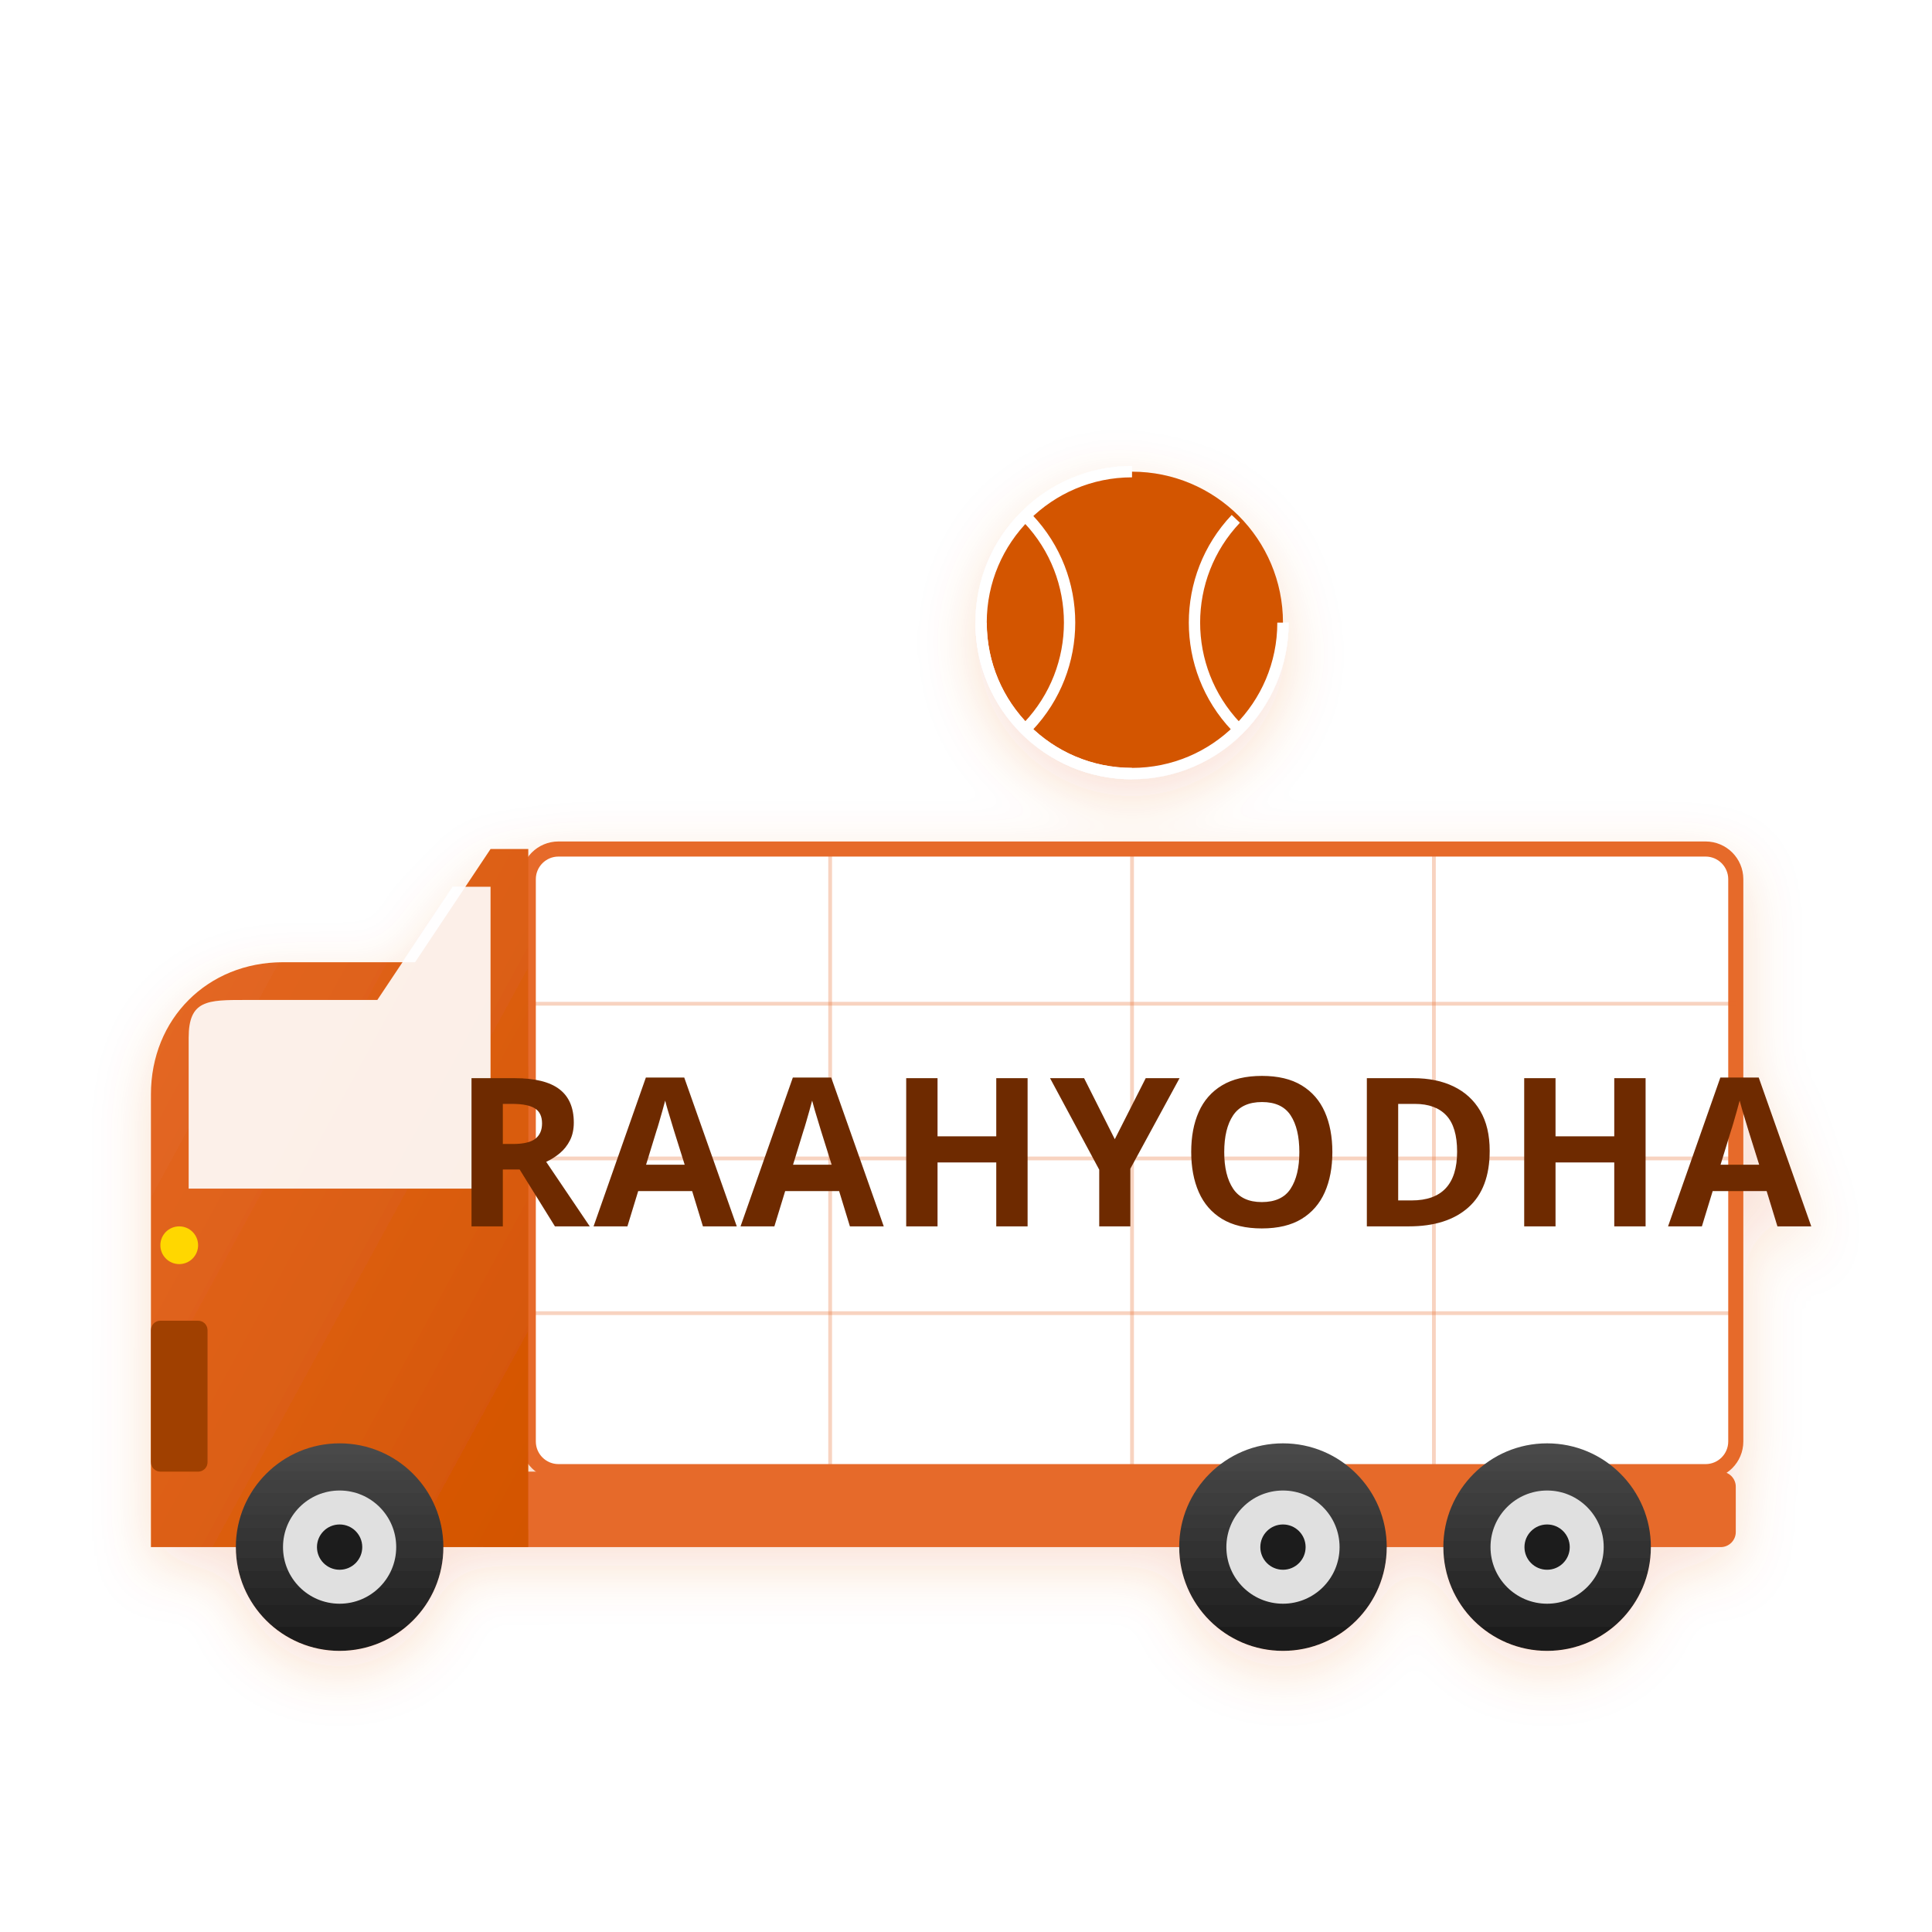
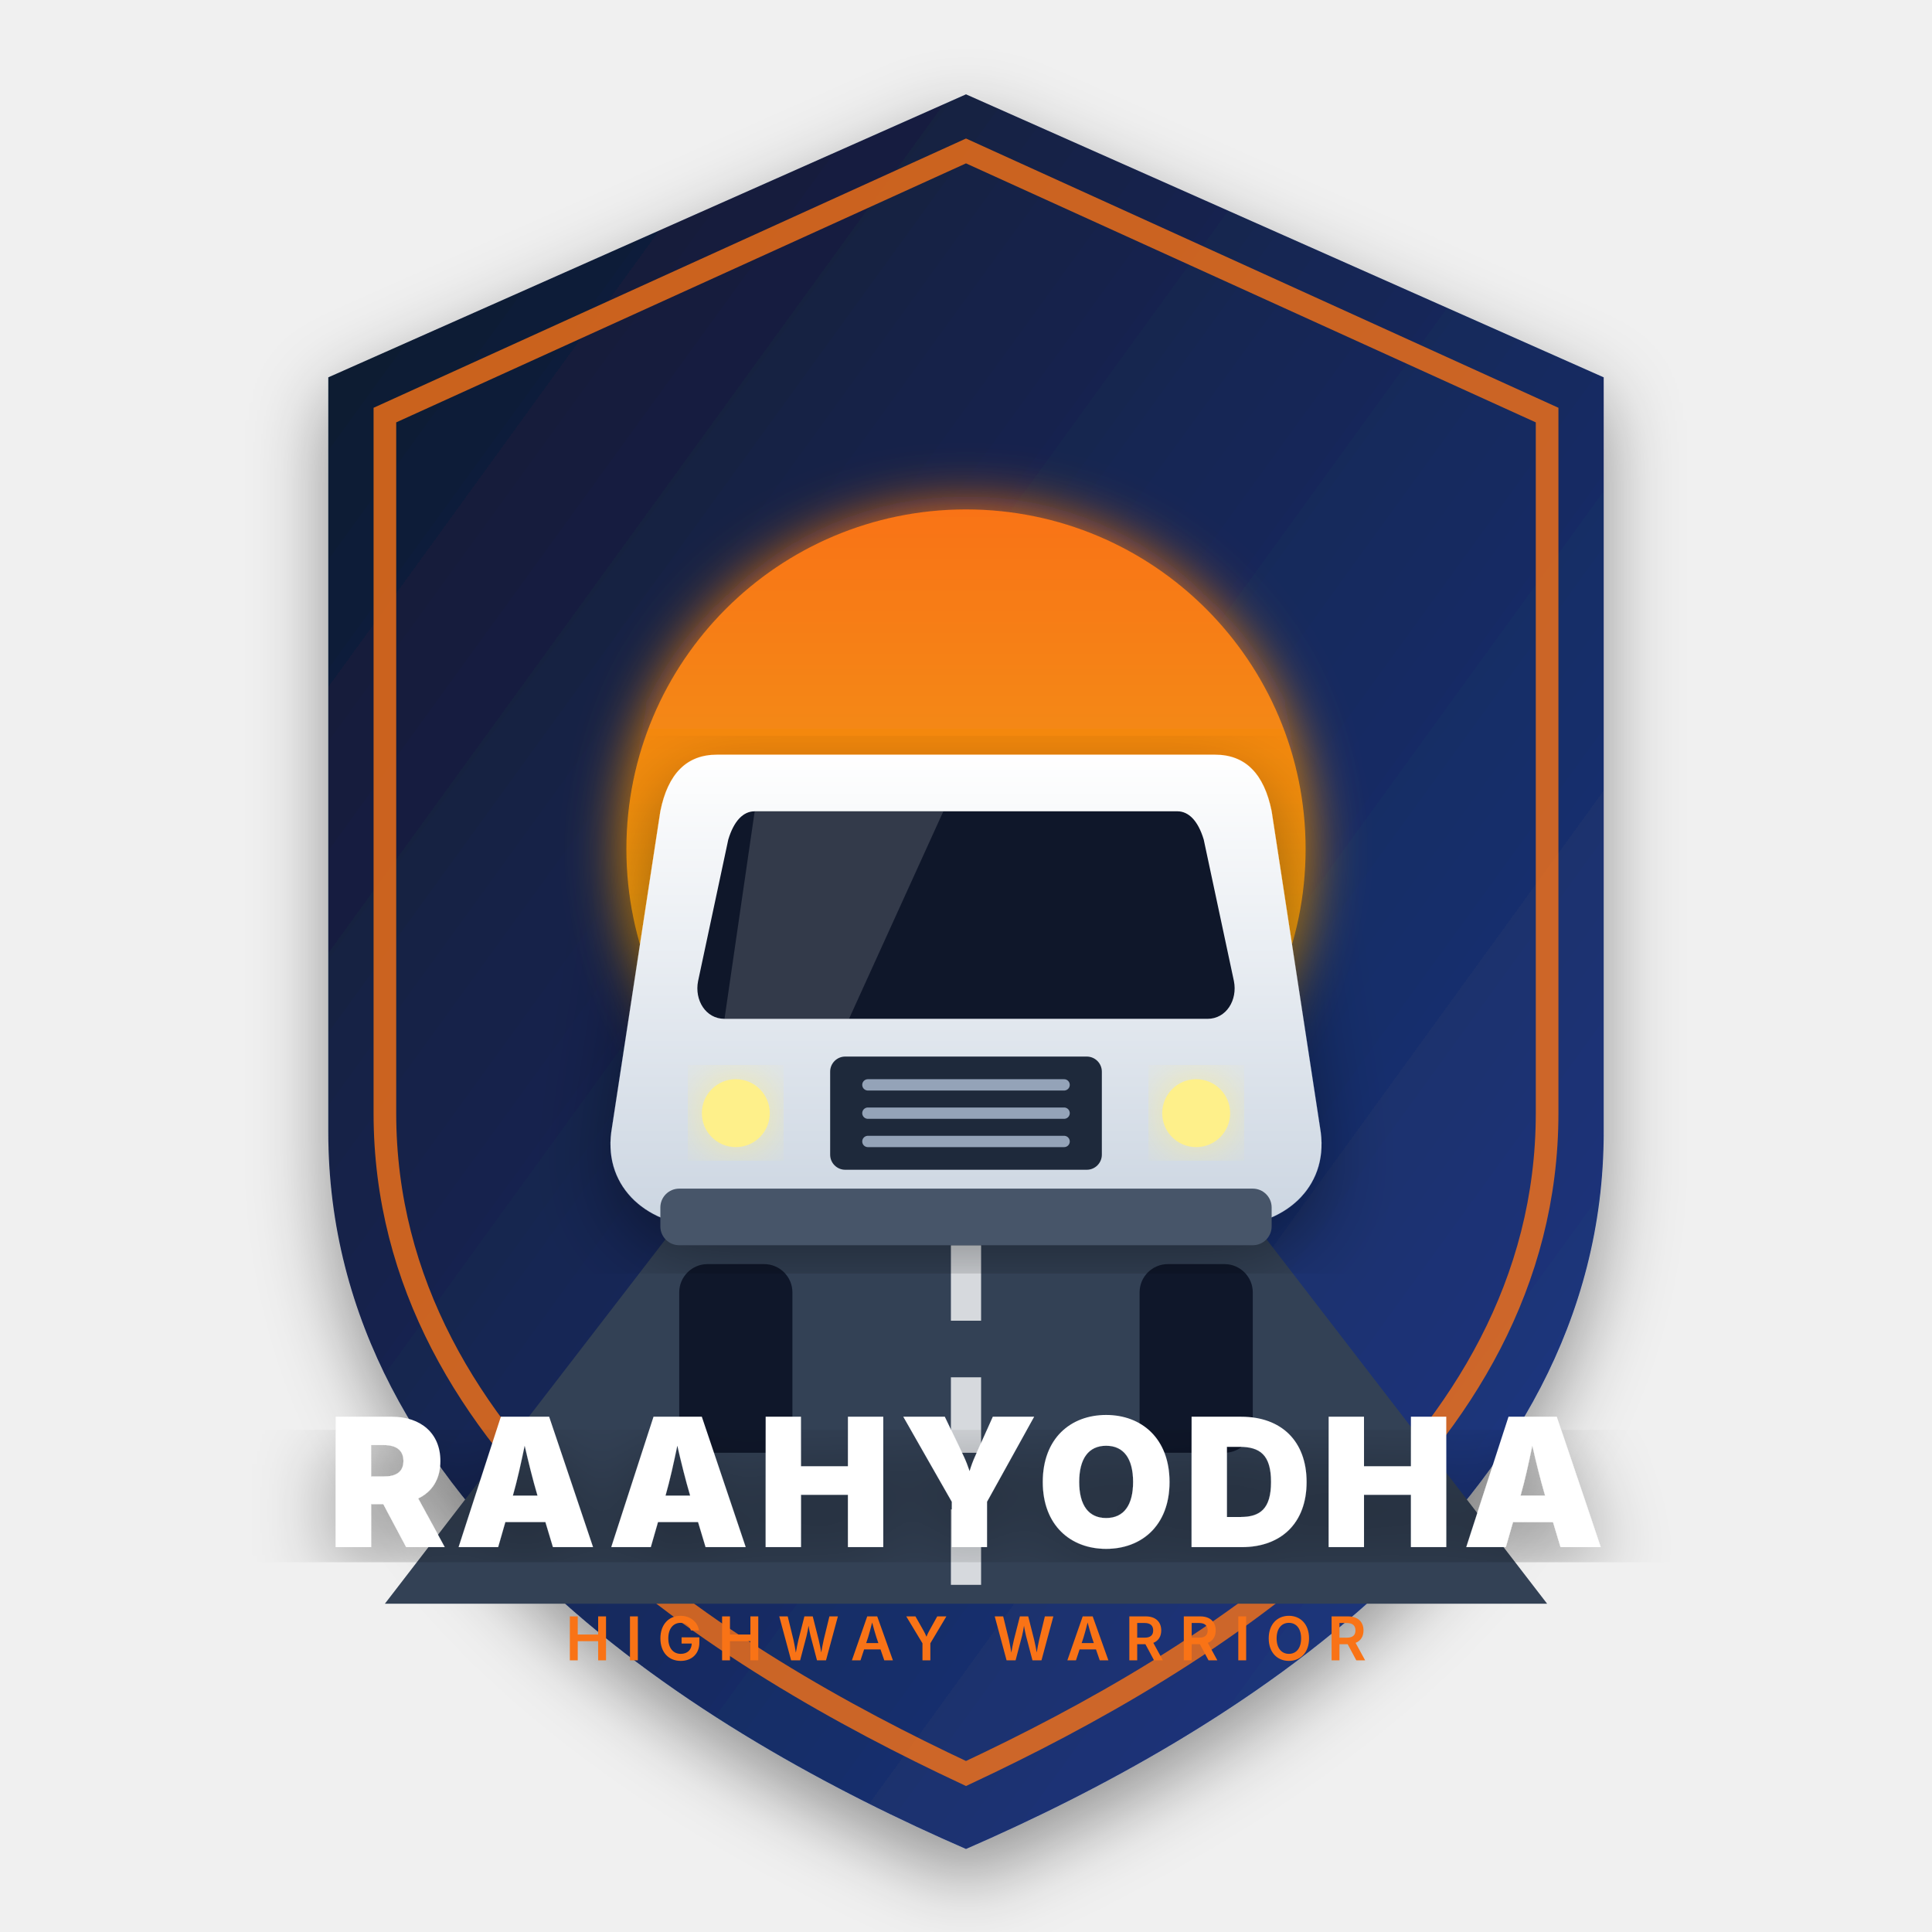
<svg xmlns="http://www.w3.org/2000/svg" viewBox="0 0 1024 1024" width="1024" height="1024">
  <defs>
-     <linearGradient id="truckGrad" x1="0%" y1="0%" x2="100%" y2="100%">
-       <stop offset="0%" stop-color="#E66A2A" />
-       <stop offset="100%" stop-color="#D35400" />
+     <linearGradient id="bgGrad" x1="0%" y1="0%" x2="100%" y2="100%">
+       <stop offset="0%" stop-color="#0f172a" />
+       <stop offset="100%" stop-color="#1e3a8a" />
    </linearGradient>
-     <linearGradient id="wheelGrad" x1="0%" y1="0%" x2="0%" y2="100%">
-       <stop offset="0%" stop-color="#4A4A4A" />
-       <stop offset="100%" stop-color="#1A1A1A" />
+     <linearGradient id="sunGrad" x1="0%" y1="0%" x2="0%" y2="100%">
+       <stop offset="0%" stop-color="#f97316" />
+       <stop offset="100%" stop-color="#eab308" />
    </linearGradient>
-     <filter id="shadow" x="-10%" y="-10%" width="120%" height="120%">
-       <feDropShadow dx="0" dy="10" stdDeviation="15" flood-color="#E66A2A" flood-opacity="0.2" />
+     <linearGradient id="truckGrad" x1="0%" y1="0%" x2="0%" y2="100%">
+       <stop offset="0%" stop-color="#ffffff" />
+       <stop offset="100%" stop-color="#cbd5e1" />
+     </linearGradient>
+     <filter id="glow" x="-20%" y="-20%" width="140%" height="140%">
+       <feGaussianBlur stdDeviation="15" result="blur" />
+       <feComposite in="SourceGraphic" in2="blur" operator="over" />
+     </filter>
+     <filter id="dropShadow" x="-10%" y="-10%" width="120%" height="120%">
+       <feDropShadow dx="0" dy="15" stdDeviation="20" flood-color="#000000" flood-opacity="0.4" />
    </filter>
  </defs>
-   <rect width="1024" height="1024" fill="#FFFFFF" />
-   <g filter="url(#shadow)" transform="translate(0, 50)">
-     <rect x="280" y="400" width="640" height="330" rx="16" fill="#FFFFFF" stroke="#E66A2A" stroke-width="8" />
-     <path d="M 280 482 L 920 482 M 280 564 L 920 564 M 280 646 L 920 646" stroke="#E66A2A" stroke-width="2" opacity="0.3" />
-     <path d="M 440 400 L 440 730 M 600 400 L 600 730 M 760 400 L 760 730" stroke="#E66A2A" stroke-width="2" opacity="0.3" />
-     <rect x="250" y="730" width="670" height="40" rx="8" fill="#E66A2A" />
-     <path d="M 80 770 L 80 530 C 80 490 110 460 150 460 L 220 460 L 260 400 L 280 400 L 280 770 Z" fill="url(#truckGrad)" />
-     <path d="M 100 500 C 100 480 110 480 130 480 L 200 480 L 240 420 L 260 420 L 260 580 L 100 580 Z" fill="#FFFFFF" opacity="0.9" />
-     <rect x="80" y="650" width="30" height="80" rx="5" fill="#A04000" />
-     <circle cx="95" cy="610" r="10" fill="#FFD700" />
-     <circle cx="180" cy="770" r="55" fill="url(#wheelGrad)" />
-     <circle cx="180" cy="770" r="30" fill="#E0E0E0" />
-     <circle cx="180" cy="770" r="12" fill="#1A1A1A" />
-     <circle cx="680" cy="770" r="55" fill="url(#wheelGrad)" />
-     <circle cx="680" cy="770" r="30" fill="#E0E0E0" />
-     <circle cx="680" cy="770" r="12" fill="#1A1A1A" />
-     <circle cx="820" cy="770" r="55" fill="url(#wheelGrad)" />
-     <circle cx="820" cy="770" r="30" fill="#E0E0E0" />
-     <circle cx="820" cy="770" r="12" fill="#1A1A1A" />
-     <text x="600" y="600" font-family="'Impact', 'Arial Black', sans-serif" font-weight="900" font-size="110" fill="#6E2C00" text-anchor="middle" letter-spacing="2">RAAHYODHA</text>
-     <g transform="translate(600, 280)">
-       <circle cx="0" cy="0" r="80" fill="#D35400" />
-       <path d="M -80 0 A 80 80 0 0 0 80 0" fill="none" stroke="#FFFFFF" stroke-width="6" />
-       <path d="M 0 -80 A 80 80 0 0 0 0 80" fill="none" stroke="#FFFFFF" stroke-width="6" />
-       <path d="M -55 -55 A 80 80 0 0 1 -55 55" fill="none" stroke="#FFFFFF" stroke-width="6" />
-       <path d="M 55 -55 A 80 80 0 0 0 55 55" fill="none" stroke="#FFFFFF" stroke-width="6" />
-     </g>
+   <path d="M 512 50 L 850 200 L 850 600 C 850 800 650 920 512 980 C 374 920 174 800 174 600 L 174 200 Z" fill="url(#bgGrad)" filter="url(#dropShadow)" />
+   <path d="M 512 80 L 820 220 L 820 590 C 820 770 640 880 512 940 C 384 880 204 770 204 590 L 204 220 Z" fill="none" stroke="#f97316" stroke-width="12" opacity="0.8" />
+   <circle cx="512" cy="450" r="180" fill="url(#sunGrad)" filter="url(#glow)" />
+   <path d="M 512 450 L 820 850 L 204 850 Z" fill="#334155" />
+   <path d="M 512 450 L 512 850" stroke="#ffffff" stroke-width="16" stroke-dasharray="40, 30" opacity="0.8" />
+   <g transform="translate(0, 50)">
+     <rect x="360" y="620" width="60" height="100" rx="15" fill="#0f172a" />
+     <rect x="604" y="620" width="60" height="100" rx="15" fill="#0f172a" />
+     <path d="M 380 350 L 644 350 C 660 350 670 360 674 380 L 700 550 C 704 580 680 600 650 600 L 374 600 C 344 600 320 580 324 550 L 350 380 C 354 360 364 350 380 350 Z" fill="url(#truckGrad)" filter="url(#dropShadow)" />
+     <path d="M 400 380 L 624 380 C 630 380 635 385 638 395 L 654 470 C 656 480 650 490 640 490 L 384 490 C 374 490 368 480 370 470 L 386 395 C 389 385 394 380 400 380 Z" fill="#0f172a" />
+     <path d="M 400 380 L 500 380 L 450 490 L 384 490 Z" fill="#ffffff" opacity="0.15" />
+     <rect x="440" y="510" width="144" height="60" rx="8" fill="#1e293b" />
+     <line x1="460" y1="525" x2="564" y2="525" stroke="#94a3b8" stroke-width="6" stroke-linecap="round" />
+     <line x1="460" y1="540" x2="564" y2="540" stroke="#94a3b8" stroke-width="6" stroke-linecap="round" />
+     <line x1="460" y1="555" x2="564" y2="555" stroke="#94a3b8" stroke-width="6" stroke-linecap="round" />
+     <circle cx="390" cy="540" r="18" fill="#fef08a" filter="url(#glow)" />
+     <circle cx="634" cy="540" r="18" fill="#fef08a" filter="url(#glow)" />
+     <rect x="350" y="580" width="324" height="30" rx="10" fill="#475569" />
  </g>
+   <text x="512" y="820" font-family="'Inter', 'Arial Black', sans-serif" font-weight="900" font-size="95" fill="#ffffff" text-anchor="middle" letter-spacing="4" filter="url(#dropShadow)">RAAHYODHA</text>
+   <text x="512" y="880" font-family="'Inter', sans-serif" font-weight="600" font-size="32" fill="#f97316" text-anchor="middle" letter-spacing="8">HIGHWAY WARRIOR</text>
</svg>
